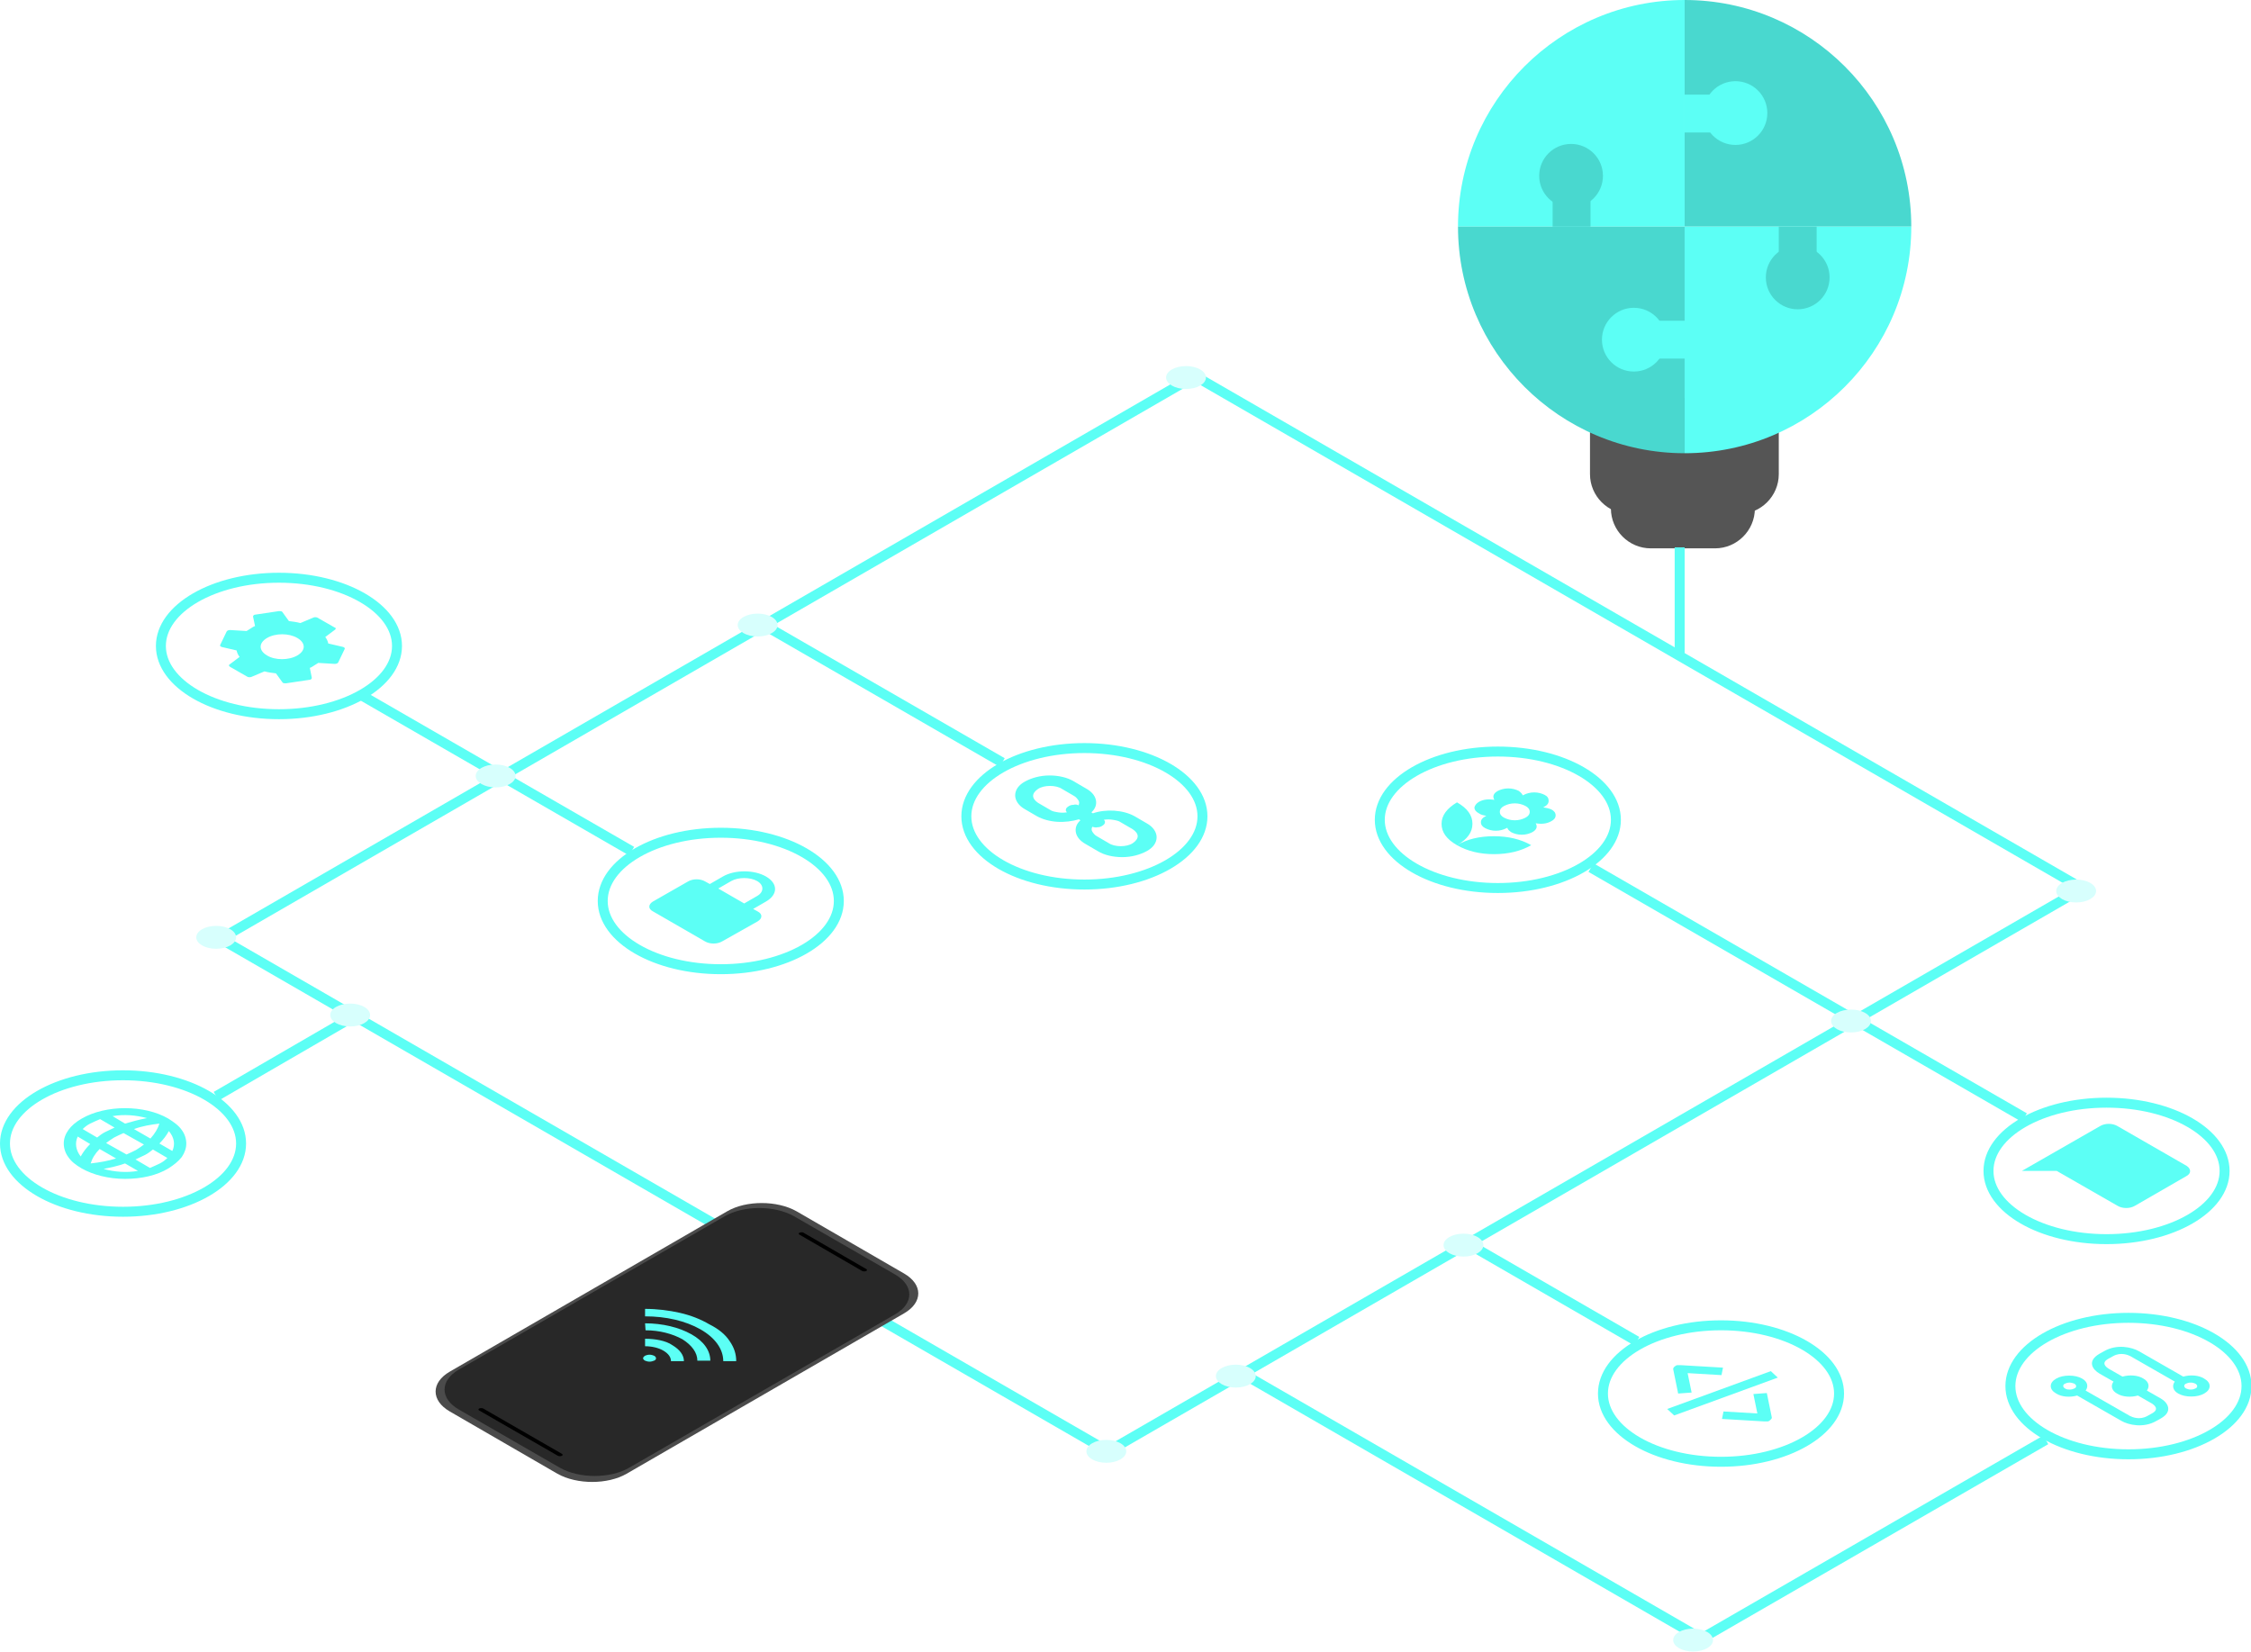
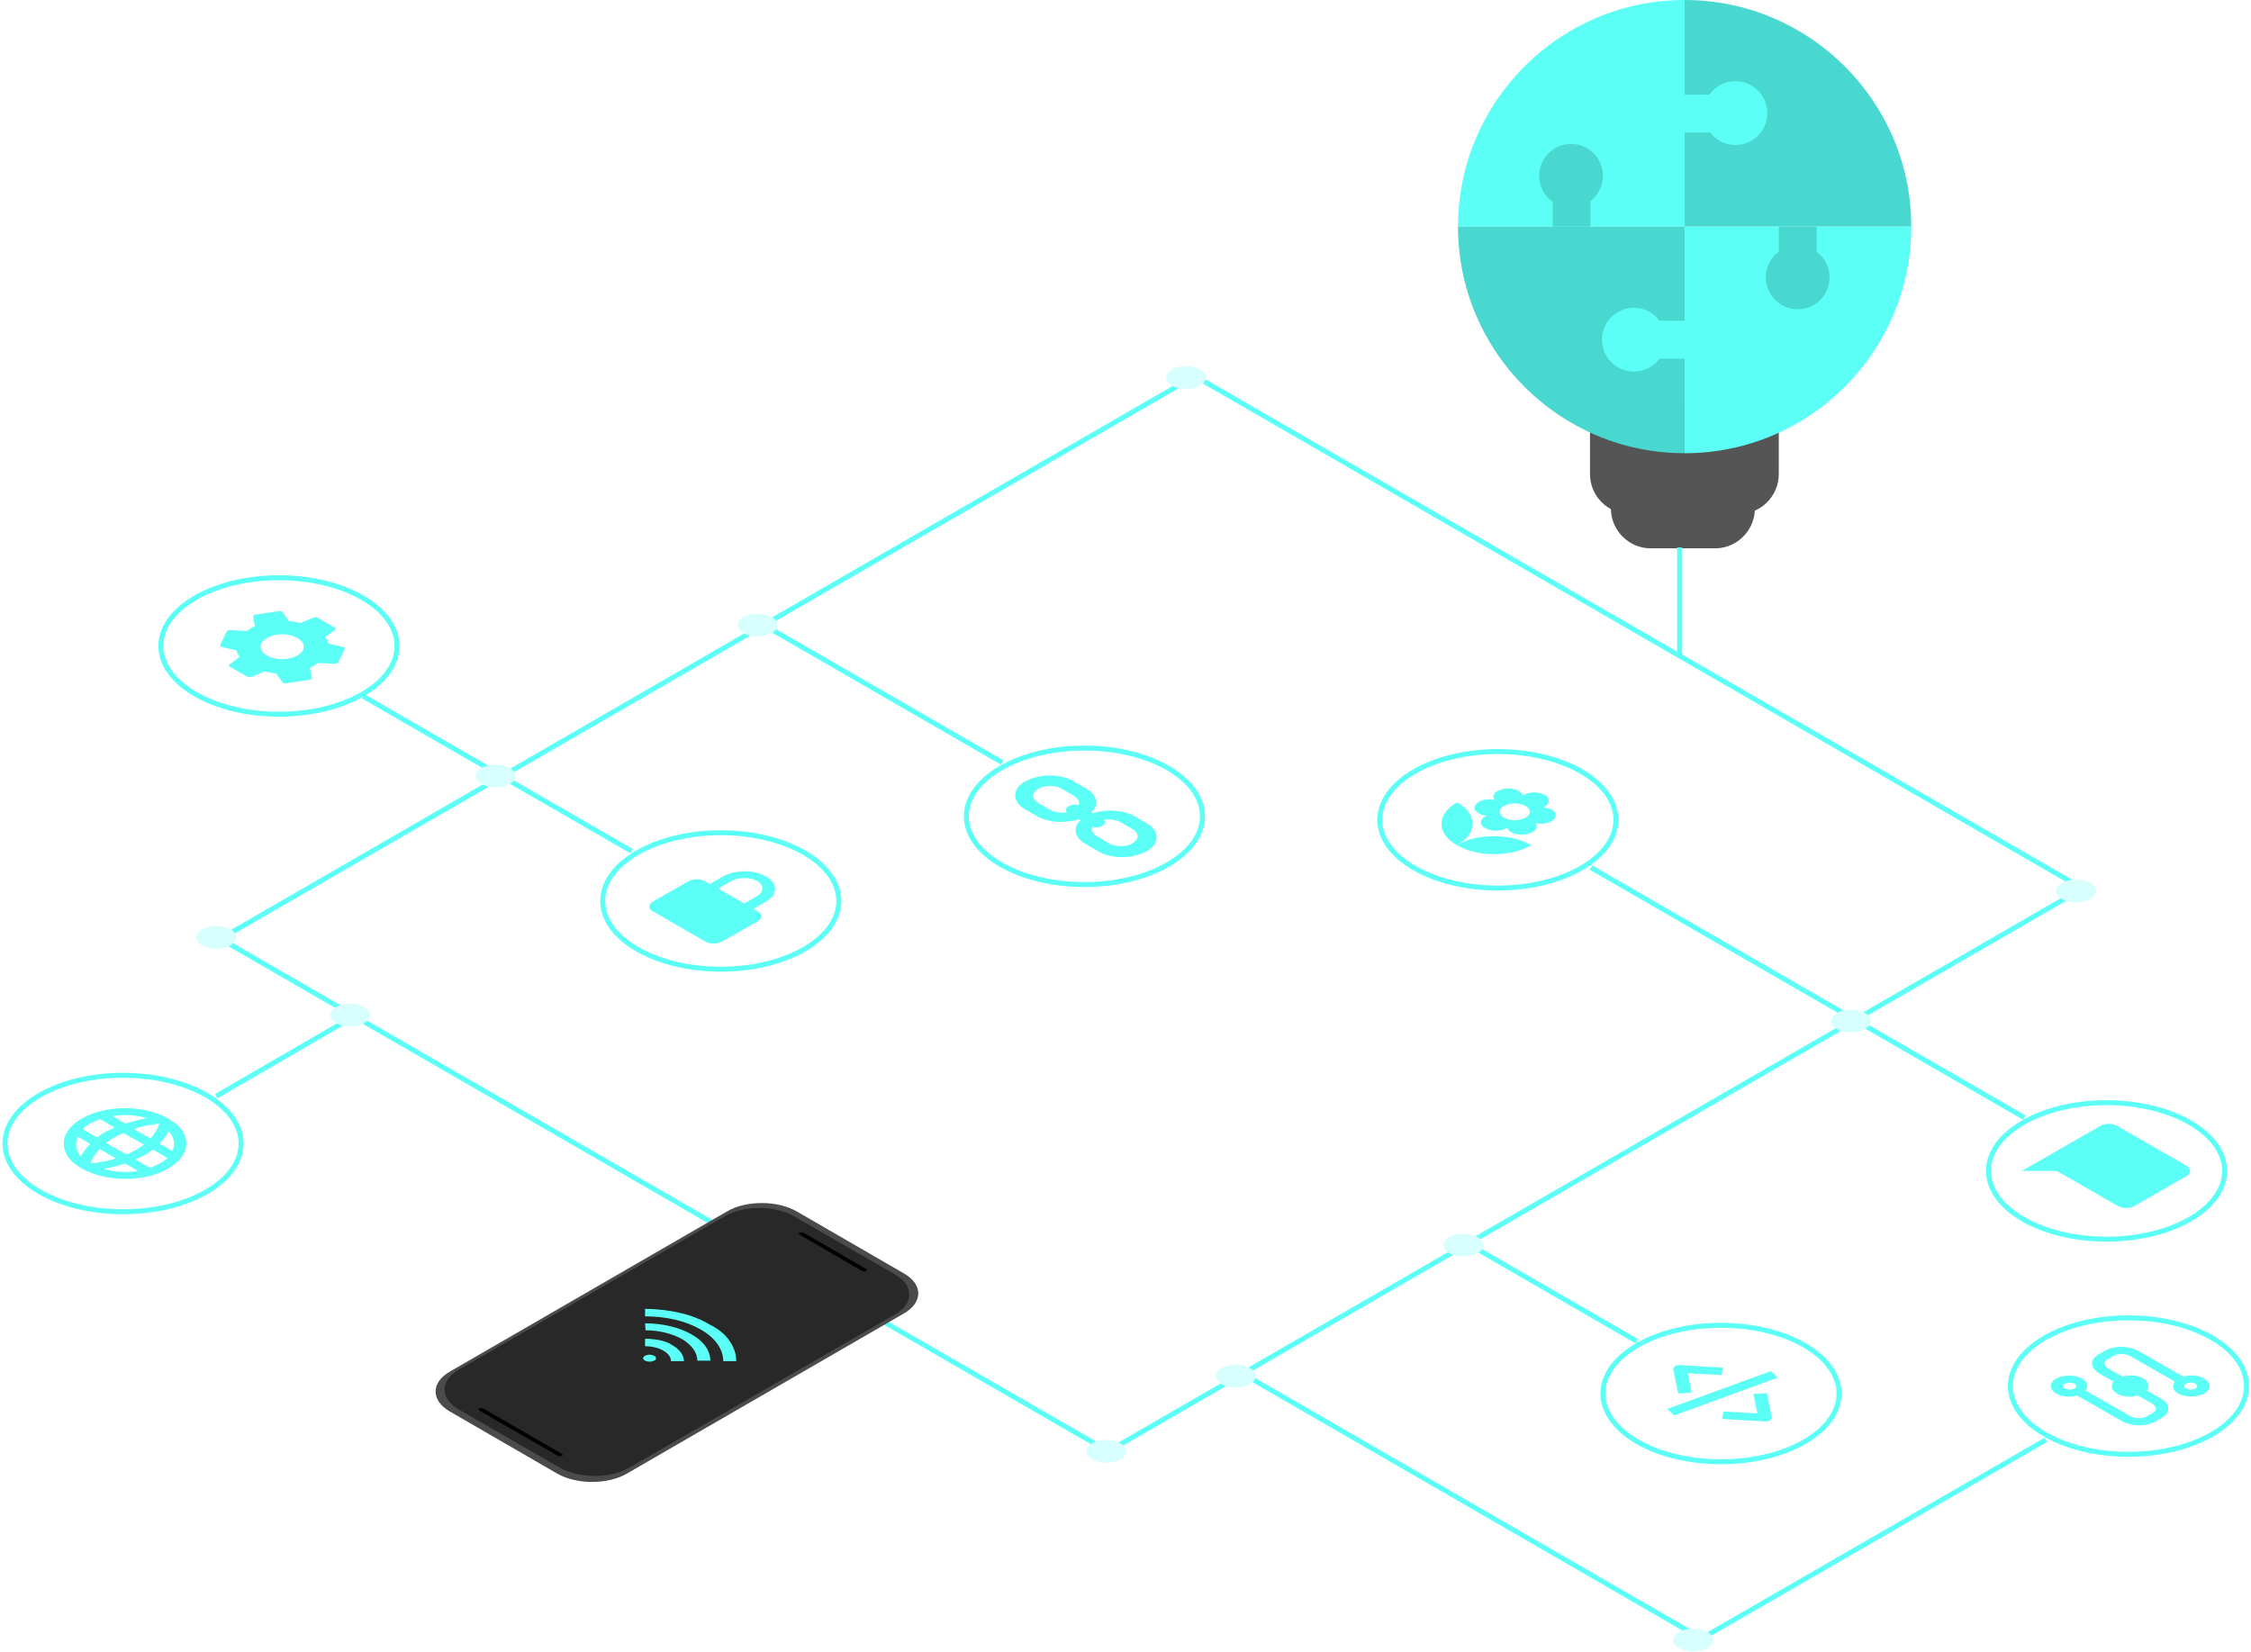
<svg xmlns="http://www.w3.org/2000/svg" version="1.1" id="Layer_1" x="0px" y="0px" viewBox="0 0 451.9 331.6" style="enable-background:new 0 0 451.9 331.6;" xml:space="preserve">
  <style type="text/css">
	.st0{fill:#555555;}
	.st1{fill:#49D8CF;}
	.st2{fill:#5CFFF5;}
- 	.st3{fill:none;stroke:#5CFFF5;stroke-width:2;}
+ 	.st3{fill:none;stroke:#5CFFF5;strokeWidth:2;}
	.st4{fill:#4B4B4B;}
	.st5{fill:#282828;}
	.st6{fill-rule:evenodd;clip-rule:evenodd;fill:#5CFFF5;}
	.st7{fill:#D7FFFD;}
</style>
  <path class="st0" d="M319.2,79.9h37.9v15.3c0,4.4-3.6,8-8,8h-21.9c-4.4,0-8-3.6-8-8V79.9z" />
  <path class="st0" d="M323.4,99h28.9v3.1c0,4.4-3.6,8-8,8h-12.9c-4.4,0-8-3.6-8-8V99z" />
  <path class="st1" d="M338.2,0c25.1,0,45.5,20.4,45.5,45.5h-45.5V0z" />
  <path class="st2" d="M292.7,45.5c0-25.1,20.4-45.5,45.5-45.5v45.5H292.7z" />
  <circle class="st2" cx="348.4" cy="22.7" r="6.4" />
  <rect x="338.2" y="19" class="st2" width="7.6" height="7.6" />
  <path class="st1" d="M292.7,45.5h45.5V91C313.1,91,292.7,70.6,292.7,45.5z" />
  <circle class="st1" cx="315.4" cy="35.3" r="6.4" />
  <rect x="311.7" y="37.9" class="st1" width="7.6" height="7.6" />
  <path class="st2" d="M338.2,45.5h45.5c0,25.1-20.4,45.5-45.5,45.5V45.5z" />
  <circle class="st2" cx="328" cy="68.2" r="6.4" />
  <rect x="330.6" y="64.4" class="st2" width="7.6" height="7.6" />
  <circle class="st1" cx="360.9" cy="55.7" r="6.4" />
  <rect x="357.1" y="45.5" class="st1" width="7.6" height="7.6" />
  <line class="st3" x1="43.4" y1="188" x2="221.6" y2="290.9" />
  <line class="st3" x1="239" y1="75" x2="417.2" y2="177.9" />
  <line class="st3" x1="248.6" y1="275.3" x2="340.7" y2="328.5" />
  <line class="st3" x1="293.8" y1="249.2" x2="328.6" y2="269.3" />
  <line class="st3" x1="319.4" y1="174.2" x2="406.4" y2="224.4" />
  <line class="st3" x1="72.9" y1="139.8" x2="126.8" y2="170.9" />
  <line class="st3" x1="152.5" y1="125" x2="201.2" y2="153.1" />
  <line class="st3" x1="417.2" y1="178.9" x2="221.6" y2="291.9" />
  <line class="st3" x1="410.7" y1="289.1" x2="340.7" y2="329.5" />
  <line class="st3" x1="239" y1="76" x2="43.4" y2="189" />
  <line class="st3" x1="70.3" y1="204.5" x2="43.4" y2="220.1" />
  <line class="st3" x1="337.2" y1="109.9" x2="337.2" y2="131.9" />
  <path class="st4" d="M159.9,243.2l21.6,12.5c3.8,2.2,3.8,5.8,0,8l-55.7,32.2c-3.8,2.2-10,2.2-13.9,0l-21.6-12.5  c-3.8-2.2-3.8-5.8,0-8l55.7-32.2C149.8,241,156,241,159.9,243.2z" />
  <path class="st5" d="M159.4,244.2l20.3,11.7c3.8,2.2,3.8,5.8,0,8l-53.4,30.8c-3.8,2.2-10,2.2-13.9,0L92.1,283c-3.8-2.2-3.8-5.8,0-8  l53.4-30.8C149.3,242,155.5,242,159.4,244.2z" />
  <path d="M97,282.8l15.8,9.1c0.2,0.1,0.2,0.3,0,0.4l0,0c-0.2,0.1-0.6,0.1-0.8,0l-15.8-9.1c-0.2-0.1-0.2-0.3,0-0.4l0,0  C96.4,282.7,96.8,282.7,97,282.8z" />
  <path d="M161.3,247.5l12.6,7.3c0.2,0.1,0.2,0.3,0,0.4l0,0c-0.2,0.1-0.6,0.1-0.8,0l-12.6-7.3c-0.2-0.1-0.2-0.3,0-0.4l0,0  C160.8,247.4,161.1,247.4,161.3,247.5z" />
  <path class="st2" d="M27.2,232.8c0.6-0.3,1.3-0.6,1.9-0.9c0.6-0.3,1.1-0.7,1.6-1.1l2.9,1.7c-0.4,0.4-0.9,0.8-1.5,1.1  c-0.6,0.3-1.3,0.6-2,0.9L27.2,232.8z M20.8,234.7c1.5-0.3,2.9-0.6,4.3-1.1l2.6,1.5C25.4,235.5,22.9,235.3,20.8,234.7z M25.4,231.8  l-4.1-2.3c0.5-0.4,1-0.7,1.6-1.1c0.6-0.3,1.2-0.6,1.9-0.9l4.1,2.3c-0.5,0.4-1,0.7-1.6,1.1C26.7,231.2,26.1,231.5,25.4,231.8z   M18.2,233.6c0.3-1,0.9-2,1.8-2.9l3.3,1.9C21.7,233.1,20,233.4,18.2,233.6z M25.1,225.6l-2.5-1.5c2.3-0.4,4.7-0.2,6.9,0.4  C27.9,224.8,26.5,225.2,25.1,225.6z M15.6,228.2l2.5,1.5c-0.8,0.8-1.4,1.6-1.9,2.5C15.2,230.9,15,229.5,15.6,228.2z M16.6,226.7  c0.4-0.4,0.9-0.8,1.5-1.1c0.6-0.3,1.3-0.6,2-0.9l2.9,1.7c-0.6,0.3-1.3,0.6-1.9,0.9c-0.6,0.3-1.1,0.7-1.6,1.1L16.6,226.7z M32,225.6  c-0.3,1-0.9,2-1.8,3l-3.3-1.9C28.5,226.1,30.3,225.8,32,225.6z M34.6,231.1l-2.6-1.5c0.8-0.8,1.4-1.6,1.9-2.5  C35,228.4,35.2,229.8,34.6,231.1z M33.8,224.6c-4.8-2.8-12.6-2.8-17.4,0c-2.3,1.3-3.6,3.1-3.6,5c0,0.9,0.3,1.9,0.9,2.7  c0.6,0.9,1.5,1.6,2.7,2.3c2.3,1.3,5.4,2.1,8.7,2.1c3.3,0,6.4-0.7,8.7-2.1c1.1-0.7,2-1.4,2.7-2.3c0.6-0.9,0.9-1.8,0.9-2.7  c0-0.9-0.3-1.9-0.9-2.7C35.9,226,34.9,225.3,33.8,224.6z" />
  <path class="st2" d="M433.8,280.8l-2.8-1.6c0.6-0.8,0.4-1.8-0.7-2.4c-1.1-0.7-2.8-0.8-4.2-0.4l-2.8-1.6c-0.3-0.2-1.7-1.1,0-2  l0.9-0.5c1.6-0.9,3.1-0.2,3.5,0l8.9,5.1c-0.6,0.8-0.4,1.8,0.7,2.4c0.7,0.4,1.6,0.6,2.6,0.6c1,0,1.9-0.2,2.6-0.6  c0.7-0.4,1.1-0.9,1.1-1.5c0-0.6-0.4-1.1-1.1-1.5c-1.1-0.7-2.8-0.8-4.2-0.4l-8.9-5.1c-1.4-0.8-4.4-1.5-7,0l-0.9,0.5  c-2.6,1.5-1.4,3.2,0,4l2.8,1.6c-0.6,0.8-0.4,1.8,0.7,2.4c1.1,0.7,2.8,0.8,4.2,0.4l2.8,1.6c0.3,0.2,1.7,1.1,0,2l-0.9,0.5  c-1.6,0.9-3.1,0.2-3.5,0l-8.9-5.1c0.6-0.8,0.4-1.8-0.7-2.4c-0.7-0.4-1.6-0.6-2.6-0.6s-1.9,0.2-2.6,0.6c-0.7,0.4-1.1,0.9-1.1,1.5  c0,0.6,0.4,1.1,1.1,1.5c1.1,0.7,2.8,0.8,4.2,0.4l8.9,5.1c1.4,0.8,4.4,1.5,7,0l0.9-0.5C436.3,283.4,435.2,281.6,433.8,280.8z   M440.7,277.8c0.2,0.1,0.4,0.3,0.4,0.5c0,0.2-0.1,0.4-0.4,0.5c-0.2,0.1-0.5,0.2-0.9,0.2s-0.6-0.1-0.9-0.2c-0.2-0.1-0.4-0.3-0.4-0.5  c0-0.2,0.1-0.4,0.4-0.5c0.2-0.1,0.5-0.2,0.9-0.2S440.5,277.7,440.7,277.8z M414.6,278.8c-0.2-0.1-0.4-0.3-0.4-0.5  c0-0.2,0.1-0.4,0.4-0.5c0.2-0.1,0.5-0.2,0.9-0.2c0.3,0,0.6,0.1,0.9,0.2c0.2,0.1,0.4,0.3,0.4,0.5c0,0.2-0.1,0.4-0.4,0.5  c-0.2,0.1-0.5,0.2-0.9,0.2C415.2,279,414.9,279,414.6,278.8z" />
  <path class="st2" d="M135,270.1c1.5,0.9,2.3,2,2.3,3.2l-2.6,0c0-0.8-0.5-1.5-1.5-2.1c-1-0.6-2.4-0.9-3.7-0.9l0-1.5  c1,0,2.1,0.1,3,0.3C133.4,269.3,134.3,269.6,135,270.1z M129.5,265.7c3.5,0,6.8,0.8,9.3,2.2s3.8,3.3,3.8,5.3l-2.6,0  c0-1.6-1.1-3.1-3-4.3c-2-1.1-4.6-1.8-7.4-1.8L129.5,265.7z M146.5,269.3c0.9,1.3,1.3,2.6,1.3,4l-2.6,0c0-2.4-1.6-4.7-4.6-6.4  c-3-1.7-6.9-2.6-11.1-2.6l0-1.5c2.4,0,4.8,0.3,7,0.8c2.2,0.5,4.2,1.3,5.9,2.3C144.2,266.8,145.6,267.9,146.5,269.3L146.5,269.3z   M129.5,272.2c0.2-0.1,0.6-0.2,0.9-0.2c0.3,0,0.7,0.1,0.9,0.2c0.2,0.1,0.4,0.3,0.4,0.5c0,0.2-0.1,0.4-0.4,0.5  c-0.2,0.1-0.6,0.2-0.9,0.2c-0.3,0-0.7-0.1-0.9-0.2c-0.2-0.1-0.4-0.3-0.4-0.5C129.1,272.6,129.2,272.4,129.5,272.2z" />
  <path class="st2" d="M62.2,134.1c0.3-0.1,0.6-0.3,0.9-0.5c0.3-0.2,0.5-0.3,0.8-0.5l3.3,0.2c0.3,0,0.6-0.1,0.7-0.3l1.3-2.7  c0.1-0.2-0.1-0.3-0.3-0.4l-3-0.7c-0.1-0.5-0.3-0.9-0.6-1.3l2-1.5c0.1-0.1,0.1-0.2,0.1-0.2c0-0.1-0.1-0.2-0.2-0.2l-3.5-2  c-0.2-0.1-0.6-0.1-0.8,0l-2.6,1.1c-0.7-0.2-1.5-0.3-2.3-0.4l-1.3-1.8c-0.1-0.2-0.4-0.2-0.7-0.2l-4.7,0.7c-0.3,0-0.5,0.2-0.5,0.4  l0.4,1.9c-0.3,0.1-0.6,0.3-0.9,0.5s-0.5,0.3-0.8,0.5l-3.3-0.2c-0.3,0-0.6,0.1-0.7,0.3l-1.3,2.7c-0.1,0.2,0.1,0.3,0.3,0.4l3,0.7  c0.1,0.5,0.3,0.9,0.6,1.3l-2,1.5c-0.2,0.1-0.2,0.3,0.1,0.5l3.5,2c0.2,0.1,0.6,0.1,0.8,0l2.6-1.1c0.7,0.2,1.5,0.3,2.3,0.4l1.3,1.8  c0.1,0.2,0.4,0.2,0.7,0.2l4.7-0.7c0.3,0,0.5-0.2,0.5-0.4L62.2,134.1z M53.6,131.6c-1.7-1-1.7-2.5,0-3.5c1.7-1,4.4-1,6.1,0  c1.7,1,1.7,2.5,0,3.5C58,132.6,55.2,132.6,53.6,131.6z" />
  <path class="st2" d="M439,234.1l-13.9-8c-1-0.6-2.5-0.6-3.5,0l-15.7,9h7l12.2,7c1,0.6,2.5,0.6,3.5,0l10.4-6  C439.9,235.6,439.9,234.7,439,234.1z" />
  <path class="st6" d="M219.1,163.1l0.3,0.2c2.6-0.9,6.1-0.7,8.4,0.6l2.4,1.4c1.3,0.7,2,1.8,2,2.8c0,1.1-0.7,2.1-2,2.8  c-1.3,0.7-3,1.2-4.9,1.2c-1.8,0-3.6-0.4-4.9-1.2l-2.4-1.4c-1.1-0.6-1.8-1.4-2-2.3c-0.2-0.9,0.1-1.8,0.9-2.5l-0.3-0.2  c-1.3,0.4-2.9,0.6-4.4,0.5c-1.5-0.1-2.9-0.5-4-1.1l-2.4-1.4c-1.3-0.7-2-1.8-2-2.8c0-1.1,0.7-2.1,2-2.8c1.3-0.7,3-1.2,4.9-1.2  c1.8,0,3.6,0.4,4.9,1.2l2.4,1.4c1.1,0.6,1.8,1.4,2,2.3C220.2,161.5,219.9,162.4,219.1,163.1z M216.5,161.7c0.2-0.3,0.2-0.7,0-1  c-0.2-0.3-0.5-0.7-0.9-0.9l-2.4-1.4c-0.6-0.4-1.5-0.6-2.4-0.6c-0.9,0-1.8,0.2-2.4,0.6c-0.6,0.4-1,0.9-1,1.4c0,0.5,0.4,1,1,1.4  l2.4,1.4c0.4,0.3,1,0.4,1.6,0.5c0.6,0.1,1.2,0.1,1.8,0c-0.2-0.2-0.3-0.4-0.2-0.6c0-0.2,0.2-0.4,0.5-0.6c0.3-0.2,0.6-0.3,1-0.3  C215.8,161.5,216.2,161.5,216.5,161.7z M219.3,166c-0.2,0.3-0.2,0.7,0,1c0.2,0.3,0.5,0.7,0.9,0.9l2.4,1.4c0.6,0.4,1.5,0.6,2.4,0.6  c0.9,0,1.8-0.2,2.4-0.6s1-0.9,1-1.4c0-0.5-0.4-1-1-1.4l-2.4-1.4c-0.4-0.3-1-0.4-1.6-0.5c-0.6-0.1-1.2-0.1-1.8,0  c0.2,0.2,0.3,0.4,0.2,0.6c0,0.2-0.2,0.4-0.5,0.6c-0.3,0.2-0.6,0.3-1,0.3C220,166.2,219.6,166.1,219.3,166L219.3,166z" />
  <path class="st2" d="M152.1,185c1-0.6,1-1.5,0-2l-0.9-0.5l2.6-1.5c2.4-1.4,2.4-3.6,0-5c-2.4-1.4-6.3-1.4-8.7,0l-2.6,1.5l-0.9-0.5  c-1-0.6-2.5-0.6-3.5,0l-7,4c-1,0.6-1,1.5,0,2l10.4,6c1,0.6,2.5,0.6,3.5,0L152.1,185z M146.8,176.9c1.4-0.8,3.8-0.8,5.2,0  c1.4,0.8,1.4,2.2,0,3l-2.6,1.5l-5.2-3L146.8,176.9z" />
  <path class="st2" d="M336.9,279.8l2.7-0.2l-0.8-3.9l6.8,0.4l0.3-1.5l-8.5-0.5c-0.2,0-0.4,0-0.6,0c-0.2,0-0.4,0.1-0.5,0.2  c-0.1,0.1-0.3,0.2-0.3,0.3c-0.1,0.1-0.1,0.2-0.1,0.3L336.9,279.8z M354.7,279.7l-2.7,0.2l0.8,3.9l-6.8-0.4l-0.3,1.5l8.5,0.5  c0.2,0,0.4,0,0.6,0c0.2,0,0.4-0.1,0.5-0.2c0.1-0.1,0.2-0.2,0.3-0.3c0.1-0.1,0.1-0.2,0.1-0.3L354.7,279.7z" />
  <path class="st2" d="M356.9,276.6l-20.8,7.6l-1.4-1.3l20.8-7.6L356.9,276.6z" />
  <path class="st2" d="M292.5,169.7c2-1.2,4.5-1.8,7.4-1.8c2.9,0,5.4,0.6,7.5,1.8c-2.1,1.2-4.6,1.8-7.5,1.8  C297.1,171.5,294.6,170.9,292.5,169.7z M296.9,161c0.9-0.5,1.9-0.6,3.1-0.4c-0.4-0.7-0.2-1.3,0.7-1.8c0.6-0.3,1.3-0.5,2.1-0.5  c0.8,0,1.5,0.2,2.1,0.5c0.4,0.3,0.7,0.6,0.8,0.9l0.2-0.1c0.6-0.3,1.3-0.5,2.1-0.5c0.8,0,1.5,0.2,2.1,0.5c0.6,0.3,0.8,0.7,0.8,1.2  c0,0.5-0.3,0.9-0.9,1.2l-0.2,0.1c0.6,0.1,1.1,0.2,1.6,0.4c0.6,0.3,0.9,0.7,0.9,1.2s-0.3,0.9-0.9,1.2c-0.9,0.5-1.9,0.6-3.1,0.4  c0.4,0.7,0.2,1.3-0.7,1.8c-0.6,0.3-1.3,0.5-2.1,0.5c-0.8,0-1.5-0.2-2.1-0.5c-0.4-0.3-0.7-0.5-0.8-0.9l-0.2,0.1  c-0.6,0.3-1.3,0.5-2.1,0.5s-1.5-0.2-2.1-0.5c-0.6-0.3-0.9-0.7-0.9-1.2c0-0.5,0.3-0.9,0.9-1.2l0.2-0.1c-0.6-0.1-1.1-0.2-1.5-0.5  c-0.6-0.3-0.9-0.7-0.9-1.2C296.1,161.7,296.4,161.3,296.9,161z M306.2,161.8c-0.6-0.3-1.3-0.5-2.1-0.5c-0.8,0-1.5,0.2-2.1,0.5  c-0.6,0.3-0.9,0.7-0.9,1.2c0,0.5,0.3,0.9,0.9,1.2c0.6,0.3,1.3,0.5,2.1,0.5c0.8,0,1.5-0.2,2.1-0.5c0.6-0.3,0.9-0.7,0.9-1.2  C307.1,162.5,306.8,162.1,306.2,161.8z M292.5,161.1c2.1,1.2,3.1,2.6,3.1,4.3s-1,3.1-3.1,4.3c-2.1-1.2-3.1-2.6-3.1-4.3  C289.4,163.7,290.5,162.3,292.5,161.1z" />
  <g>
    <ellipse class="st7" cx="222.1" cy="291.4" rx="4" ry="2.3" />
  </g>
  <g>
    <ellipse class="st7" cx="248.1" cy="276.3" rx="4" ry="2.3" />
  </g>
  <g>
    <ellipse class="st7" cx="339.9" cy="329.3" rx="4" ry="2.3" />
  </g>
  <g>
    <ellipse class="st7" cx="293.8" cy="250" rx="4" ry="2.3" />
  </g>
  <g>
    <ellipse class="st7" cx="371.6" cy="205" rx="4" ry="2.3" />
  </g>
  <g>
    <ellipse class="st7" cx="416.8" cy="178.9" rx="4" ry="2.3" />
  </g>
  <g>
    <ellipse class="st7" cx="238.1" cy="75.8" rx="4" ry="2.3" />
  </g>
  <g>
    <ellipse class="st7" cx="152.1" cy="125.5" rx="4" ry="2.3" />
  </g>
  <g>
    <ellipse class="st7" cx="99.5" cy="155.8" rx="4" ry="2.3" />
  </g>
  <g>
    <ellipse class="st7" cx="43.4" cy="188.2" rx="4" ry="2.3" />
  </g>
  <g>
    <ellipse class="st7" cx="70.3" cy="203.8" rx="4" ry="2.3" />
  </g>
  <ellipse class="st3" cx="144.7" cy="180.9" rx="23.7" ry="13.7" />
  <ellipse class="st3" cx="217.7" cy="163.9" rx="23.7" ry="13.7" />
  <ellipse class="st3" cx="300.7" cy="164.6" rx="23.7" ry="13.7" />
  <ellipse class="st3" cx="422.9" cy="235.1" rx="23.7" ry="13.7" />
  <ellipse class="st3" cx="345.5" cy="279.8" rx="23.7" ry="13.7" />
  <ellipse class="st3" cx="427.3" cy="278.3" rx="23.7" ry="13.7" />
  <ellipse class="st3" cx="24.7" cy="229.6" rx="23.7" ry="13.7" />
  <ellipse class="st3" cx="56" cy="129.7" rx="23.7" ry="13.7" />
</svg>
